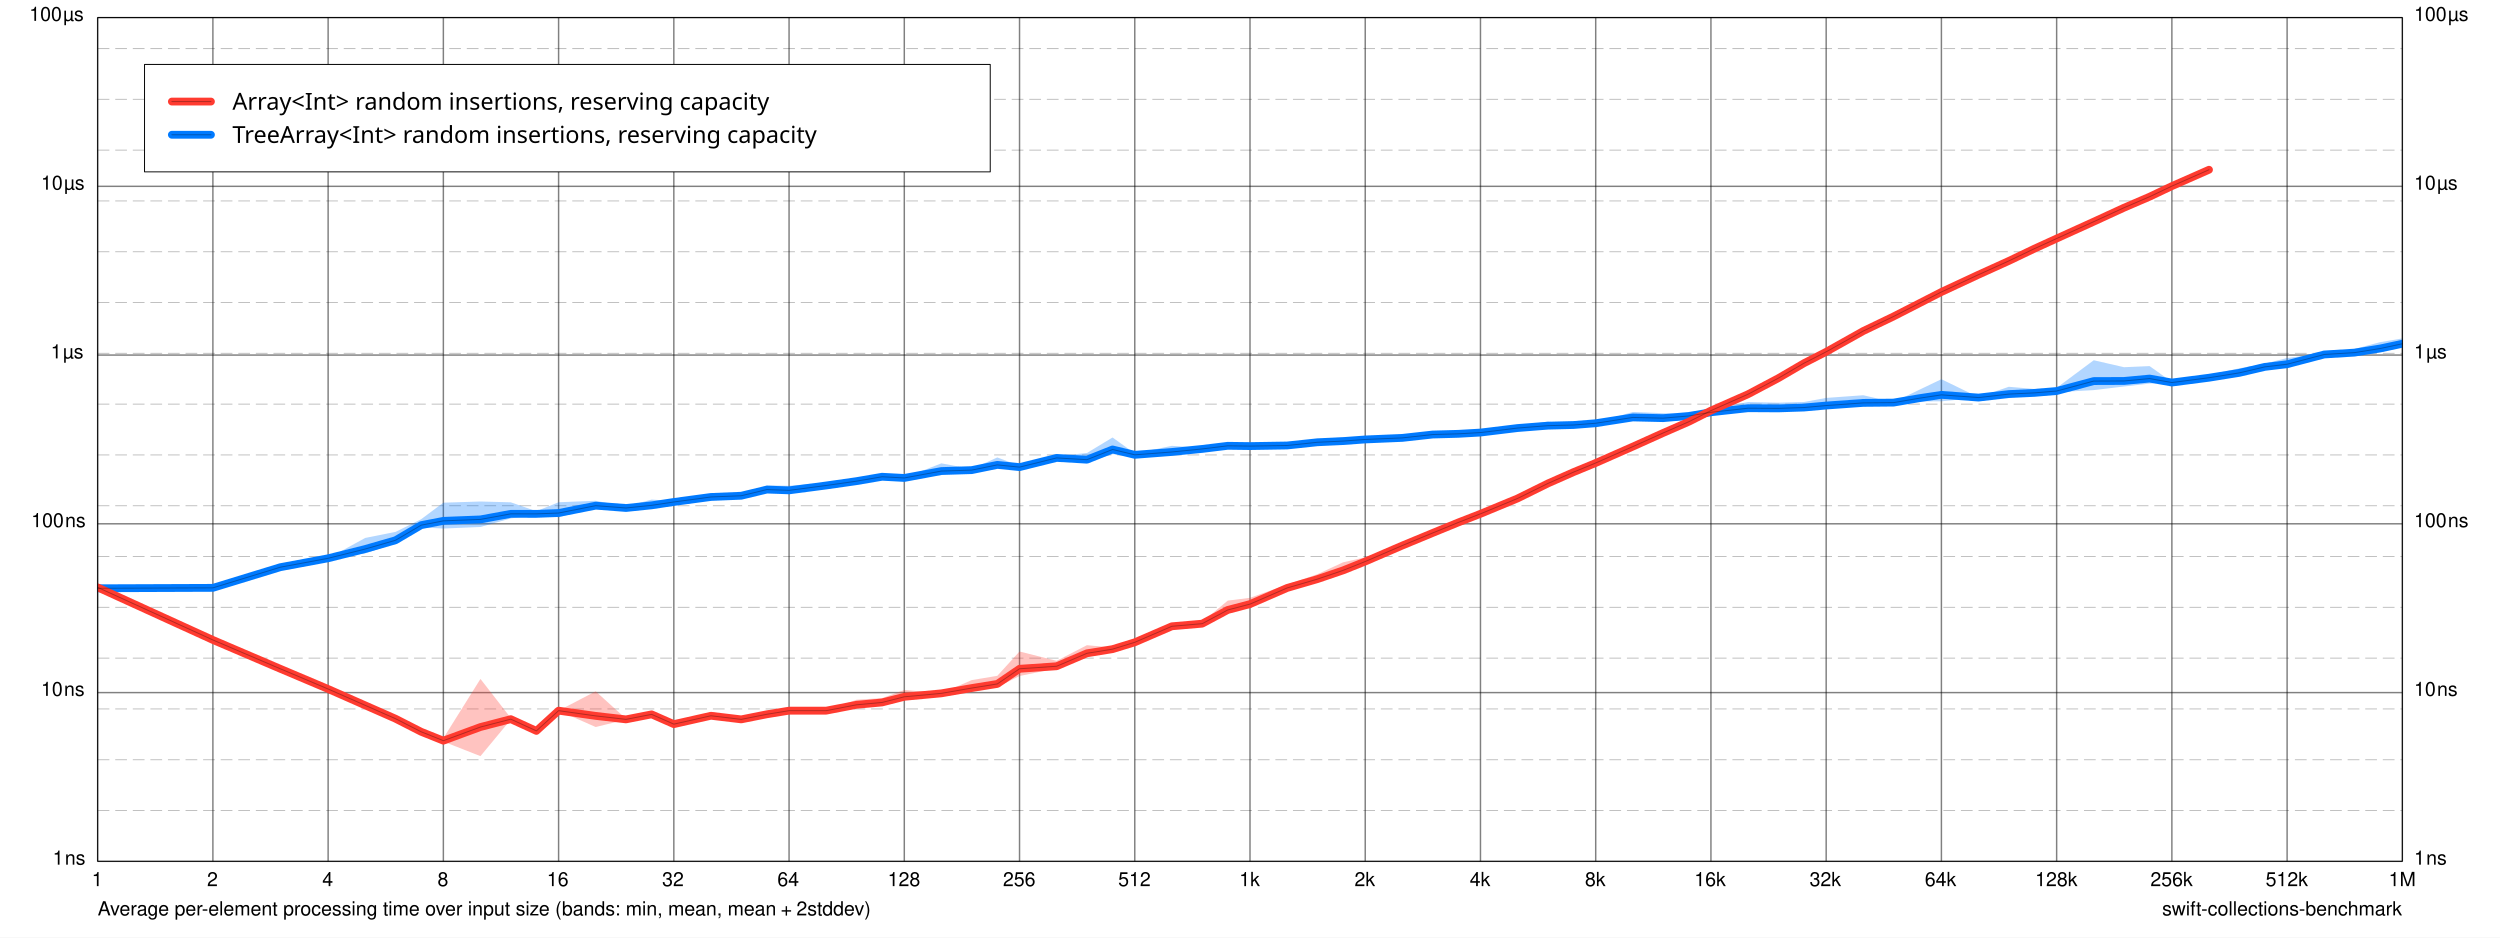
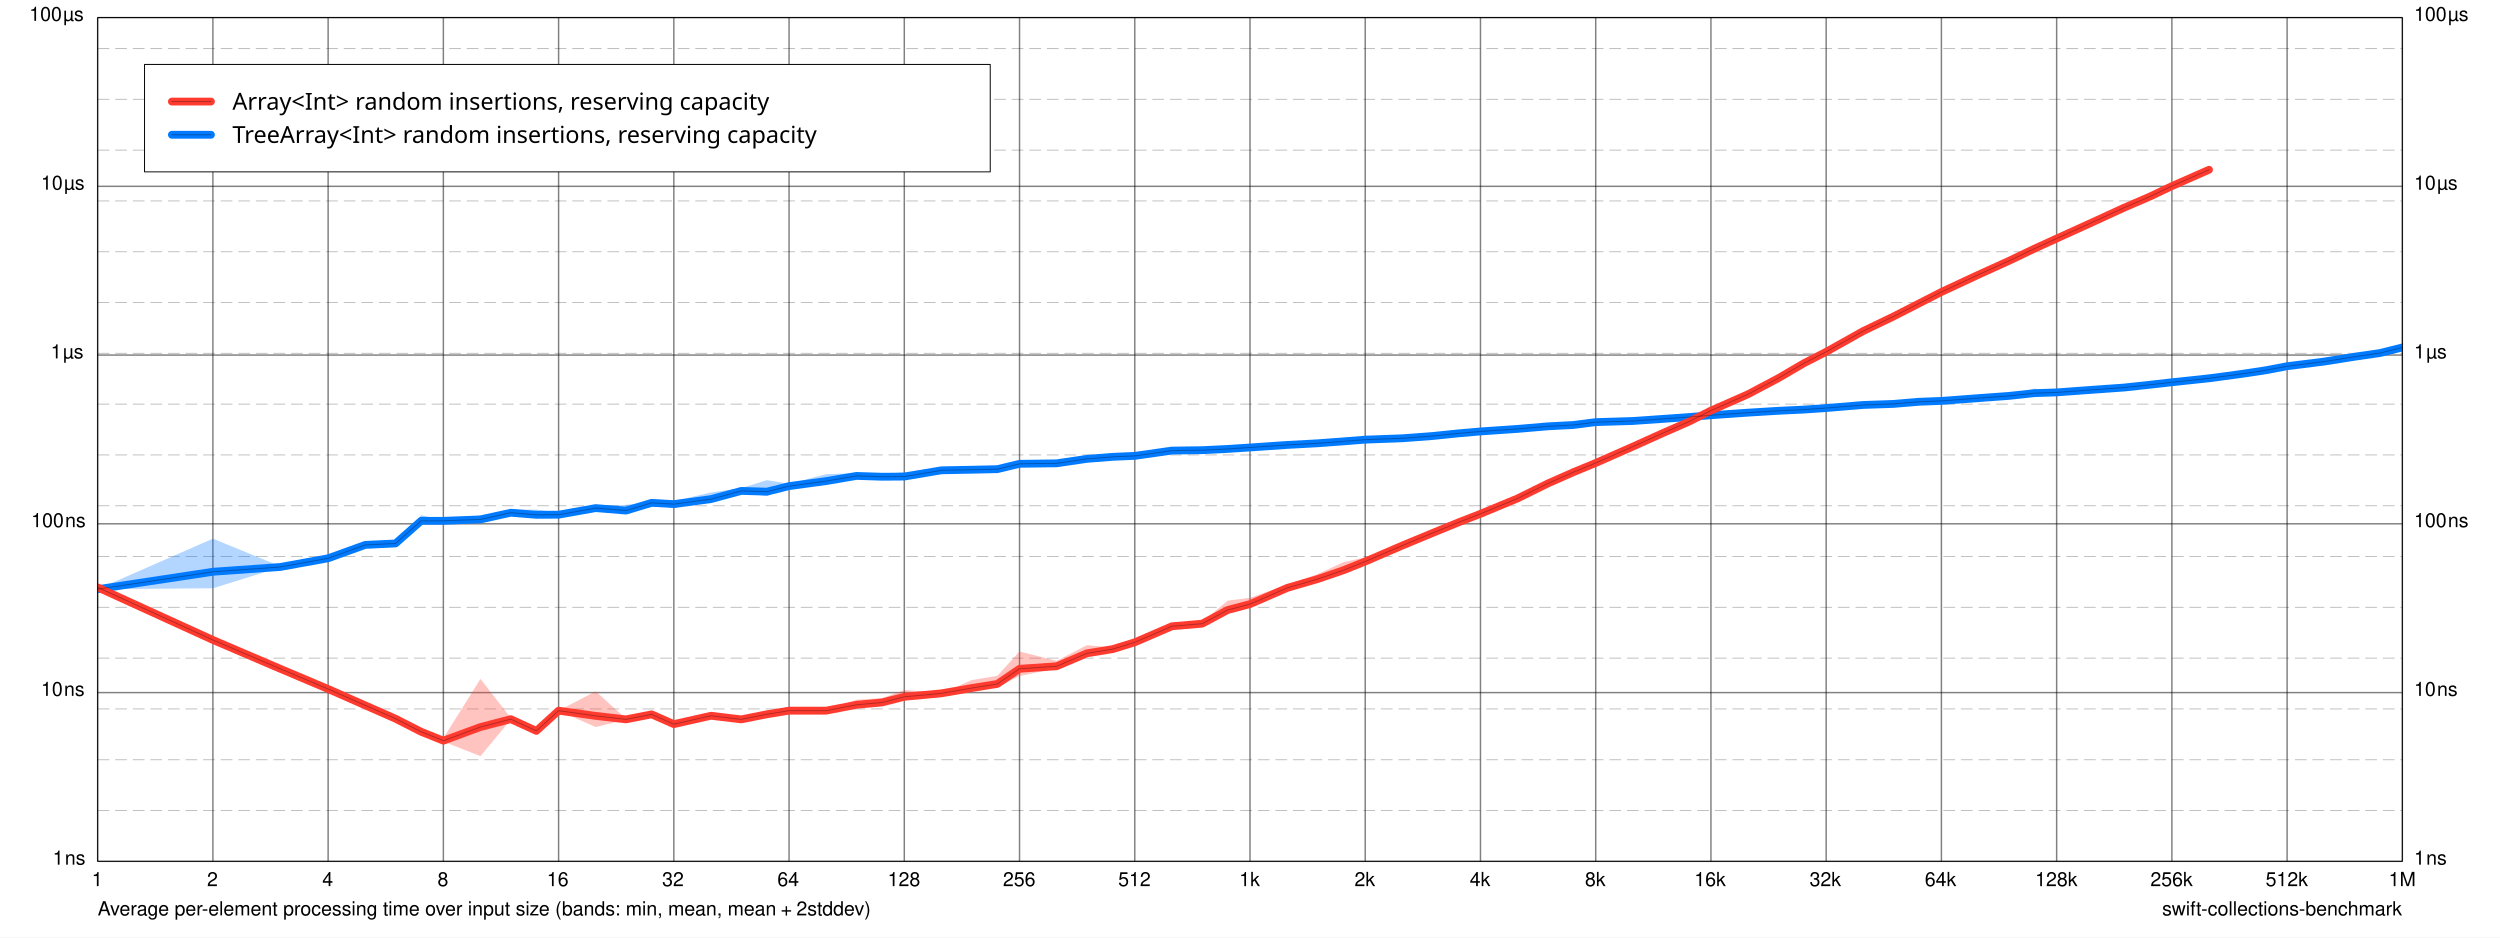
<svg xmlns="http://www.w3.org/2000/svg" xmlns:xlink="http://www.w3.org/1999/xlink" width="1280.0px" height="480.0px" viewBox="0.0 0.0 1280.0 480.0" version="1.1">
  <path d="M 0 0 L 0 480 L 1280 480 L 1280 0 z" fill="#FFFFFF" fill-opacity="1.0" stroke="none" />
  <text x="50" y="468.7" font-family="Helvetica" font-size="10" font-weight="normal" font-style="normal" fill="#000000" fill-opacity="1">Average per-element processing time over input size (bands: min, mean, mean + 2stddev)</text>
  <a xlink:href="https://github.com/apple/swift-collections-benchmark">
    <text x="1107" y="468.7" font-family="Helvetica" font-size="10" font-weight="normal" font-style="normal" fill="#000000" fill-opacity="1">swift-collections-benchmark</text>
  </a>
  <path d="M 50 9 L 50 441" fill="none" stroke-width="0.75" stroke="#000000" stroke-opacity="0.498" stroke-linecap="butt" stroke-linejoin="round" />
  <text x="47" y="453.7" font-family="Helvetica" font-size="10" font-weight="normal" font-style="normal" fill="#000000" fill-opacity="1">1</text>
  <path d="M 109 9 L 109 441" fill="none" stroke-width="0.75" stroke="#000000" stroke-opacity="0.498" stroke-linecap="butt" stroke-linejoin="round" />
  <text x="106" y="453.7" font-family="Helvetica" font-size="10" font-weight="normal" font-style="normal" fill="#000000" fill-opacity="1">2</text>
  <path d="M 168 9 L 168 441" fill="none" stroke-width="0.75" stroke="#000000" stroke-opacity="0.498" stroke-linecap="butt" stroke-linejoin="round" />
  <text x="165" y="453.7" font-family="Helvetica" font-size="10" font-weight="normal" font-style="normal" fill="#000000" fill-opacity="1">4</text>
  <path d="M 227 9 L 227 441" fill="none" stroke-width="0.75" stroke="#000000" stroke-opacity="0.498" stroke-linecap="butt" stroke-linejoin="round" />
  <text x="224" y="453.7" font-family="Helvetica" font-size="10" font-weight="normal" font-style="normal" fill="#000000" fill-opacity="1">8</text>
  <path d="M 286 9 L 286 441" fill="none" stroke-width="0.75" stroke="#000000" stroke-opacity="0.498" stroke-linecap="butt" stroke-linejoin="round" />
  <text x="280" y="453.7" font-family="Helvetica" font-size="10" font-weight="normal" font-style="normal" fill="#000000" fill-opacity="1">16</text>
  <path d="M 345 9 L 345 441" fill="none" stroke-width="0.75" stroke="#000000" stroke-opacity="0.498" stroke-linecap="butt" stroke-linejoin="round" />
  <text x="339" y="453.7" font-family="Helvetica" font-size="10" font-weight="normal" font-style="normal" fill="#000000" fill-opacity="1">32</text>
  <path d="M 404 9 L 404 441" fill="none" stroke-width="0.75" stroke="#000000" stroke-opacity="0.498" stroke-linecap="butt" stroke-linejoin="round" />
  <text x="398" y="453.7" font-family="Helvetica" font-size="10" font-weight="normal" font-style="normal" fill="#000000" fill-opacity="1">64</text>
  <path d="M 463 9 L 463 441" fill="none" stroke-width="0.75" stroke="#000000" stroke-opacity="0.498" stroke-linecap="butt" stroke-linejoin="round" />
  <text x="454.5" y="453.7" font-family="Helvetica" font-size="10" font-weight="normal" font-style="normal" fill="#000000" fill-opacity="1">128</text>
  <path d="M 522 9 L 522 441" fill="none" stroke-width="0.75" stroke="#000000" stroke-opacity="0.498" stroke-linecap="butt" stroke-linejoin="round" />
  <text x="513.5" y="453.7" font-family="Helvetica" font-size="10" font-weight="normal" font-style="normal" fill="#000000" fill-opacity="1">256</text>
  <path d="M 581 9 L 581 441" fill="none" stroke-width="0.75" stroke="#000000" stroke-opacity="0.498" stroke-linecap="butt" stroke-linejoin="round" />
  <text x="572.5" y="453.7" font-family="Helvetica" font-size="10" font-weight="normal" font-style="normal" fill="#000000" fill-opacity="1">512</text>
  <path d="M 640 9 L 640 441" fill="none" stroke-width="0.75" stroke="#000000" stroke-opacity="0.498" stroke-linecap="butt" stroke-linejoin="round" />
  <text x="634.5" y="453.7" font-family="Helvetica" font-size="10" font-weight="normal" font-style="normal" fill="#000000" fill-opacity="1">1k</text>
  <path d="M 699 9 L 699 441" fill="none" stroke-width="0.75" stroke="#000000" stroke-opacity="0.498" stroke-linecap="butt" stroke-linejoin="round" />
  <text x="693.5" y="453.7" font-family="Helvetica" font-size="10" font-weight="normal" font-style="normal" fill="#000000" fill-opacity="1">2k</text>
  <path d="M 758 9 L 758 441" fill="none" stroke-width="0.75" stroke="#000000" stroke-opacity="0.498" stroke-linecap="butt" stroke-linejoin="round" />
  <text x="752.5" y="453.7" font-family="Helvetica" font-size="10" font-weight="normal" font-style="normal" fill="#000000" fill-opacity="1">4k</text>
  <path d="M 817 9 L 817 441" fill="none" stroke-width="0.75" stroke="#000000" stroke-opacity="0.498" stroke-linecap="butt" stroke-linejoin="round" />
  <text x="811.5" y="453.7" font-family="Helvetica" font-size="10" font-weight="normal" font-style="normal" fill="#000000" fill-opacity="1">8k</text>
  <path d="M 876 9 L 876 441" fill="none" stroke-width="0.75" stroke="#000000" stroke-opacity="0.498" stroke-linecap="butt" stroke-linejoin="round" />
  <text x="867.5" y="453.7" font-family="Helvetica" font-size="10" font-weight="normal" font-style="normal" fill="#000000" fill-opacity="1">16k</text>
  <path d="M 935 9 L 935 441" fill="none" stroke-width="0.75" stroke="#000000" stroke-opacity="0.498" stroke-linecap="butt" stroke-linejoin="round" />
  <text x="926.5" y="453.7" font-family="Helvetica" font-size="10" font-weight="normal" font-style="normal" fill="#000000" fill-opacity="1">32k</text>
  <path d="M 994 9 L 994 441" fill="none" stroke-width="0.75" stroke="#000000" stroke-opacity="0.498" stroke-linecap="butt" stroke-linejoin="round" />
  <text x="985.5" y="453.7" font-family="Helvetica" font-size="10" font-weight="normal" font-style="normal" fill="#000000" fill-opacity="1">64k</text>
  <path d="M 1053 9 L 1053 441" fill="none" stroke-width="0.75" stroke="#000000" stroke-opacity="0.498" stroke-linecap="butt" stroke-linejoin="round" />
  <text x="1042" y="453.7" font-family="Helvetica" font-size="10" font-weight="normal" font-style="normal" fill="#000000" fill-opacity="1">128k</text>
  <path d="M 1112 9 L 1112 441" fill="none" stroke-width="0.75" stroke="#000000" stroke-opacity="0.498" stroke-linecap="butt" stroke-linejoin="round" />
  <text x="1101" y="453.7" font-family="Helvetica" font-size="10" font-weight="normal" font-style="normal" fill="#000000" fill-opacity="1">256k</text>
  <path d="M 1171 9 L 1171 441" fill="none" stroke-width="0.75" stroke="#000000" stroke-opacity="0.498" stroke-linecap="butt" stroke-linejoin="round" />
  <text x="1160" y="453.7" font-family="Helvetica" font-size="10" font-weight="normal" font-style="normal" fill="#000000" fill-opacity="1">512k</text>
  <path d="M 1230 9 L 1230 441" fill="none" stroke-width="0.75" stroke="#000000" stroke-opacity="0.498" stroke-linecap="butt" stroke-linejoin="round" />
  <text x="1223" y="453.7" font-family="Helvetica" font-size="10" font-weight="normal" font-style="normal" fill="#000000" fill-opacity="1">1M</text>
  <path d="M 50 441 L 1230 441" fill="none" stroke-width="0.75" stroke="#000000" stroke-opacity="0.498" stroke-linecap="butt" stroke-linejoin="round" />
  <text x="27" y="442.7" font-family="Helvetica" font-size="10" font-weight="normal" font-style="normal" fill="#000000" fill-opacity="1">1 ns</text>
  <text x="1236" y="442.7" font-family="Helvetica" font-size="10" font-weight="normal" font-style="normal" fill="#000000" fill-opacity="1">1 ns</text>
  <path d="M 50 354.6 L 1230 354.6" fill="none" stroke-width="0.75" stroke="#000000" stroke-opacity="0.498" stroke-linecap="butt" stroke-linejoin="round" />
  <text x="21" y="356.3" font-family="Helvetica" font-size="10" font-weight="normal" font-style="normal" fill="#000000" fill-opacity="1">10 ns</text>
  <text x="1236" y="356.3" font-family="Helvetica" font-size="10" font-weight="normal" font-style="normal" fill="#000000" fill-opacity="1">10 ns</text>
  <path d="M 50 268.2 L 1230 268.2" fill="none" stroke-width="0.75" stroke="#000000" stroke-opacity="0.498" stroke-linecap="butt" stroke-linejoin="round" />
  <text x="16" y="269.9" font-family="Helvetica" font-size="10" font-weight="normal" font-style="normal" fill="#000000" fill-opacity="1">100 ns</text>
  <text x="1236" y="269.9" font-family="Helvetica" font-size="10" font-weight="normal" font-style="normal" fill="#000000" fill-opacity="1">100 ns</text>
  <path d="M 50 181.8 L 1230 181.8" fill="none" stroke-width="0.75" stroke="#000000" stroke-opacity="0.498" stroke-linecap="butt" stroke-linejoin="round" />
  <text x="26" y="183.5" font-family="Helvetica" font-size="10" font-weight="normal" font-style="normal" fill="#000000" fill-opacity="1">1 µs</text>
  <text x="1236" y="183.5" font-family="Helvetica" font-size="10" font-weight="normal" font-style="normal" fill="#000000" fill-opacity="1">1 µs</text>
  <path d="M 50 95.4 L 1230 95.4" fill="none" stroke-width="0.75" stroke="#000000" stroke-opacity="0.498" stroke-linecap="butt" stroke-linejoin="round" />
  <text x="21" y="97.1" font-family="Helvetica" font-size="10" font-weight="normal" font-style="normal" fill="#000000" fill-opacity="1">10 µs</text>
  <text x="1236" y="97.1" font-family="Helvetica" font-size="10" font-weight="normal" font-style="normal" fill="#000000" fill-opacity="1">10 µs</text>
  <path d="M 50 9 L 1230 9" fill="none" stroke-width="0.75" stroke="#000000" stroke-opacity="0.498" stroke-linecap="butt" stroke-linejoin="round" />
  <text x="15" y="10.7" font-family="Helvetica" font-size="10" font-weight="normal" font-style="normal" fill="#000000" fill-opacity="1">100 µs</text>
  <text x="1236" y="10.7" font-family="Helvetica" font-size="10" font-weight="normal" font-style="normal" fill="#000000" fill-opacity="1">100 µs</text>
  <path d="M 50 414.99 L 1230 414.99" fill="none" stroke-width="0.5" stroke="#000000" stroke-opacity="0.259" stroke-linecap="butt" stroke-linejoin="round" stroke-dasharray="6 3" stroke-dashoffset="0" />
  <path d="M 50 388.98 L 1230 388.98" fill="none" stroke-width="0.5" stroke="#000000" stroke-opacity="0.259" stroke-linecap="butt" stroke-linejoin="round" stroke-dasharray="6 3" stroke-dashoffset="0" />
  <path d="M 50 362.97 L 1230 362.97" fill="none" stroke-width="0.5" stroke="#000000" stroke-opacity="0.259" stroke-linecap="butt" stroke-linejoin="round" stroke-dasharray="6 3" stroke-dashoffset="0" />
  <path d="M 50 336.96 L 1230 336.96" fill="none" stroke-width="0.5" stroke="#000000" stroke-opacity="0.259" stroke-linecap="butt" stroke-linejoin="round" stroke-dasharray="6 3" stroke-dashoffset="0" />
  <path d="M 50 310.96 L 1230 310.96" fill="none" stroke-width="0.5" stroke="#000000" stroke-opacity="0.259" stroke-linecap="butt" stroke-linejoin="round" stroke-dasharray="6 3" stroke-dashoffset="0" />
  <path d="M 50 284.95 L 1230 284.95" fill="none" stroke-width="0.5" stroke="#000000" stroke-opacity="0.259" stroke-linecap="butt" stroke-linejoin="round" stroke-dasharray="6 3" stroke-dashoffset="0" />
  <path d="M 50 258.94 L 1230 258.94" fill="none" stroke-width="0.5" stroke="#000000" stroke-opacity="0.259" stroke-linecap="butt" stroke-linejoin="round" stroke-dasharray="6 3" stroke-dashoffset="0" />
  <path d="M 50 232.93 L 1230 232.93" fill="none" stroke-width="0.5" stroke="#000000" stroke-opacity="0.259" stroke-linecap="butt" stroke-linejoin="round" stroke-dasharray="6 3" stroke-dashoffset="0" />
  <path d="M 50 206.92 L 1230 206.92" fill="none" stroke-width="0.5" stroke="#000000" stroke-opacity="0.259" stroke-linecap="butt" stroke-linejoin="round" stroke-dasharray="6 3" stroke-dashoffset="0" />
  <path d="M 50 180.91 L 1230 180.91" fill="none" stroke-width="0.5" stroke="#000000" stroke-opacity="0.259" stroke-linecap="butt" stroke-linejoin="round" stroke-dasharray="6 3" stroke-dashoffset="0" />
  <path d="M 50 154.9 L 1230 154.9" fill="none" stroke-width="0.5" stroke="#000000" stroke-opacity="0.259" stroke-linecap="butt" stroke-linejoin="round" stroke-dasharray="6 3" stroke-dashoffset="0" />
  <path d="M 50 128.89 L 1230 128.89" fill="none" stroke-width="0.5" stroke="#000000" stroke-opacity="0.259" stroke-linecap="butt" stroke-linejoin="round" stroke-dasharray="6 3" stroke-dashoffset="0" />
  <path d="M 50 102.88 L 1230 102.88" fill="none" stroke-width="0.5" stroke="#000000" stroke-opacity="0.259" stroke-linecap="butt" stroke-linejoin="round" stroke-dasharray="6 3" stroke-dashoffset="0" />
  <path d="M 50 76.874 L 1230 76.874" fill="none" stroke-width="0.5" stroke="#000000" stroke-opacity="0.259" stroke-linecap="butt" stroke-linejoin="round" stroke-dasharray="6 3" stroke-dashoffset="0" />
  <path d="M 50 50.865 L 1230 50.865" fill="none" stroke-width="0.5" stroke="#000000" stroke-opacity="0.259" stroke-linecap="butt" stroke-linejoin="round" stroke-dasharray="6 3" stroke-dashoffset="0" />
  <path d="M 50 24.856 L 1230 24.856" fill="none" stroke-width="0.5" stroke="#000000" stroke-opacity="0.259" stroke-linecap="butt" stroke-linejoin="round" stroke-dasharray="6 3" stroke-dashoffset="0" />
  <path d="M 74 33 L 74 88 L 507 88 L 507 33 z" fill="#FFFFFF" fill-opacity="1.0" stroke="none" />
  <clipPath id="clip-0">
    <path d="M 50 9 L 50 441 L 1230 441 L 1230 9 z" />
  </clipPath>
  <g clip-path="url(#clip-0)">
-     <path d="M 50 299.94L 109 300.35L 143.51 290.41L 168 285.84L 186.99 275.42L 202.51 272.33L 215.63 265.84L 227 257.37L 245.99 256.77L 261.51 257.18L 274.63 261.73L 286 257.15L 304.99 256.4L 320.51 259.35L 333.63 255.78L 345 256.5L 363.99 253.32L 379.51 253.82L 392.63 248.5L 404 248.73L 422.99 246.97L 438.51 245.46L 451.63 243.89L 463 244.62L 481.99 237.23L 497.51 240.15L 510.63 234.2L 522 238.53L 540.99 233.56L 556.51 231.93L 569.63 223.99L 581 232.15L 599.99 228.27L 615.51 229.3L 628.63 227.07L 640 226.84L 658.99 227.2L 674.51 224.95L 687.63 223.95L 699 224.63L 717.99 224.02L 733.51 222.29L 746.63 220.82L 758 220.65L 776.99 218.26L 792.51 215.85L 805.63 217.44L 817 216.39L 835.99 210.93L 851.51 211.58L 864.63 211.88L 876 209.4L 894.99 205.85L 910.51 206.18L 923.63 205.82L 935 203.73L 953.99 202.36L 969.51 205.95L 982.63 199.59L 994 194.16L 1013 203.38L 1028.5 198.03L 1041.6 199.15L 1053 198.57L 1072 184.44L 1087.5 188.01L 1100.6 187.44L 1112 195.55L 1131 191.91L 1146.5 188.58L 1159.6 186.2L 1171 183.28L 1190 180.95L 1205.5 178.68L 1218.6 175.19L 1230 173.27L 1230 177.02L 1218.6 179.66L 1205.5 181.22L 1190 181.69L 1171 187.68L 1159.6 188.43L 1146.5 191.78L 1131 193.95L 1112 195.97L 1100.6 196.38L 1087.5 197.89L 1072 199.74L 1053 200.79L 1041.6 201.88L 1028.5 203.18L 1013 203.62L 994 205.47L 982.63 205.54L 969.51 206.19L 953.99 207.77L 935 209.12L 923.63 209.72L 910.51 210.18L 894.99 210.17L 876 211.7L 864.63 213.37L 851.51 215.02L 835.99 214.77L 817 216.82L 805.63 217.65L 792.51 218.71L 776.99 219.48L 758 221.76L 746.63 222.59L 733.51 222.55L 717.99 224.27L 699 225.13L 687.63 226.51L 674.51 226.98L 658.99 228.41L 640 228.97L 628.63 228.67L 615.51 230.04L 599.99 232.59L 581 233.13L 569.63 232.57L 556.51 236.66L 540.99 234.77L 522 239.39L 510.63 239.47L 497.51 240.89L 481.99 242.68L 463 244.74L 451.63 244.17L 438.51 246.66L 422.99 249.15L 404 251.93L 392.63 251.45L 379.51 253.82L 363.99 254.86L 345 257.19L 333.63 259.83L 320.51 260.36L 304.99 259.83L 286 264.84L 274.63 263.59L 261.51 265.43L 245.99 269.81L 227 270.62L 215.63 270.01L 202.51 278.25L 186.99 283.34L 168 285.84L 143.51 290.41L 109 301.2L 50 301.66" fill="#007AFF" fill-opacity="0.302" stroke="none" />
+     <path d="M 50 301.66L 109 275.78L 143.51 289.98L 168 285.84L 186.99 278.99L 202.51 278.25L 215.63 263.78L 227 266.6L 245.99 263.9L 261.51 260.96L 274.63 260.9L 286 262.28L 304.99 259.26L 320.51 258.48L 333.63 256.86L 345 256.56L 363.99 252.16L 379.51 249.91L 392.63 245.85L 404 247.67L 422.99 242.79L 438.51 242.26L 451.63 242.67L 463 241.8L 481.99 239.36L 497.51 239.1L 510.63 239.15L 522 236.38L 540.99 236.41L 556.51 234.22L 569.63 231.94L 581 232.26L 599.99 229.29L 615.51 229L 628.63 229.12L 640 228.03L 658.99 226.93L 674.51 226.05L 687.63 225.74L 699 223.01L 717.99 224.11L 733.51 222.53L 746.63 221.37L 758 220.23L 776.99 218.57L 792.51 218.19L 805.63 216.98L 817 215.03L 835.99 215.34L 851.51 213.9L 864.63 212.62L 876 212.29L 894.99 211.26L 910.51 209.26L 923.63 208.57L 935 208.62L 953.99 206.84L 969.51 206.41L 982.63 205.16L 994 204.97L 1013 203.69L 1028.5 202.44L 1041.6 198.92L 1053 200.89L 1072 198.97L 1087.5 197.8L 1100.6 195.93L 1112 195.69L 1131 193.2L 1146.5 190.57L 1159.6 189.57L 1171 187.16L 1190 185.02L 1205.5 181.15L 1218.6 180.72L 1230 177.37L 1230 178.1L 1218.6 180.75L 1205.5 183.19L 1190 185.16L 1171 187.63L 1159.6 189.7L 1146.5 191.99L 1131 193.87L 1112 195.72L 1100.6 197.39L 1087.5 198.64L 1072 199.72L 1053 200.91L 1041.6 202.18L 1028.5 202.8L 1013 203.89L 994 205.37L 982.63 205.89L 969.51 206.94L 953.99 207.52L 935 209.03L 923.63 210.1L 910.51 210.72L 894.99 211.29L 876 212.71L 864.63 213.89L 851.51 214.67L 835.99 215.62L 817 216.52L 805.63 217.8L 792.51 218.31L 776.99 219.96L 758 221.14L 746.63 222.08L 733.51 223.49L 717.99 224.51L 699 225.87L 687.63 226.09L 674.51 227.31L 658.99 228.13L 640 229.5L 628.63 230.12L 615.51 231.03L 599.99 231.21L 581 233.82L 569.63 234.62L 556.51 235.18L 540.99 237.51L 522 237.86L 510.63 240.59L 497.51 241.01L 481.99 241.32L 463 244.81L 451.63 244.61L 438.51 244.18L 422.99 247.65L 404 249.32L 392.63 254.05L 379.51 251.87L 363.99 256.83L 345 258.67L 333.63 257.66L 320.51 262.52L 304.99 260.46L 286 263.97L 274.63 264.57L 261.51 263.09L 245.99 266.69L 227 266.68L 215.63 267.72L 202.51 278.25L 186.99 278.99L 168 285.84L 143.51 290.41L 109 301.2L 50 301.66" fill="#007AFF" fill-opacity="0.302" stroke="none" />
    <path d="M 50 300.75L 109 327.66L 143.51 341.17L 168 352.77L 186.99 361.14L 202.51 367.98L 215.63 374.67L 227 377.97L 245.99 347.61L 261.51 367.58L 274.63 374.22L 286 363.86L 304.99 353.95L 320.51 368L 333.63 365.75L 345 370.76L 363.99 366.29L 379.51 368.32L 392.63 365.58L 404 363.86L 422.99 363.86L 438.51 358.27L 451.63 357.44L 463 353.28L 481.99 354.96L 497.51 348.21L 510.63 346.02L 522 333.56L 540.99 338.34L 556.51 330.34L 569.63 331.55L 581 327.58L 599.99 319.15L 615.51 318.43L 628.63 307.5L 640 306.08L 658.99 299.3L 674.51 294L 687.63 287.92L 699 285.33L 717.99 278.97L 733.51 271.83L 746.63 267.14L 758 262.73L 776.99 254.29L 792.51 247.05L 805.63 241.66L 817 237L 835.99 227.57L 851.51 221.32L 864.63 215.38L 876 208.36L 894.99 201.57L 910.51 193.26L 923.63 185.3L 935 180.09L 953.99 168.41L 969.51 161.75L 982.63 154.82L 994 148.94L 1013 140.43L 1028.5 133.27L 1041.6 126.87L 1053 121.91L 1072 113.48L 1087.5 105.99L 1100.6 100.34L 1112 94.422L 1131 86.914L 1131 86.914L 1112 95.601L 1100.6 100.84L 1087.5 106.48L 1072 113.49L 1053 122.2L 1041.6 127.49L 1028.5 133.72L 1013 140.7L 994 149.68L 982.63 155.48L 969.51 162.12L 953.99 169.87L 935 180.15L 923.63 186.2L 910.51 193.76L 894.99 201.93L 876 210.91L 864.63 216.15L 851.51 221.81L 835.99 229.06L 817 237.06L 805.63 241.75L 792.51 247.71L 776.99 255.52L 758 263.19L 746.63 267.63L 733.51 273.26L 717.99 279.43L 699 288.28L 687.63 293.61L 674.51 297.44L 658.99 301.67L 640 310.5L 628.63 314.15L 615.51 319.64L 599.99 321.21L 581 329.32L 569.63 332.65L 556.51 336.07L 540.99 342.15L 522 346.13L 510.63 351.75L 497.51 353.85L 481.99 355L 463 358.07L 451.63 360.46L 438.51 361.82L 422.99 363.86L 404 363.86L 392.63 365.75L 379.51 368.32L 363.99 366.54L 345 370.76L 333.63 365.75L 320.51 368.43L 304.99 372.24L 286 363.86L 274.63 374.22L 261.51 368.43L 245.99 387.15L 227 379.68L 215.63 374.67L 202.51 367.98L 186.99 361.14L 168 352.77L 143.51 342.88L 109 327.66L 50 300.75" fill="#FF3B30" fill-opacity="0.302" stroke="none" />
-     <path d="M 50 301.2L 109 300.98L 143.51 290.41L 168 285.84L 186.99 281.1L 202.51 276.61L 215.63 268.88L 227 266.68L 245.99 265.94L 261.51 263.09L 274.63 263.1L 286 262.67L 304.99 258.9L 320.51 260.09L 333.63 258.73L 345 257.01L 363.99 254.45L 379.51 253.82L 392.63 250.66L 404 251.06L 422.99 248.57L 438.51 246.35L 451.63 244.1L 463 244.71L 481.99 241.18L 497.51 240.7L 510.63 238.02L 522 239.17L 540.99 234.45L 556.51 235.36L 569.63 230.13L 581 232.87L 599.99 231.41L 615.51 229.85L 628.63 228.25L 640 228.4L 658.99 228.09L 674.51 226.44L 687.63 225.83L 699 225L 717.99 224.2L 733.51 222.48L 746.63 222.12L 758 221.47L 776.99 219.16L 792.51 217.94L 805.63 217.6L 817 216.7L 835.99 213.73L 851.51 214.09L 864.63 212.98L 876 211.08L 894.99 209L 910.51 209.09L 923.63 208.66L 935 207.64L 953.99 206.28L 969.51 206.13L 982.63 203.89L 994 202.17L 1013 203.56L 1028.5 201.77L 1041.6 201.15L 1053 200.2L 1072 195.11L 1087.5 195.05L 1100.6 193.83L 1112 195.86L 1131 193.4L 1146.5 190.91L 1159.6 187.84L 1171 186.48L 1190 181.49L 1205.5 180.54L 1218.6 178.44L 1230 176.01" fill="none" stroke-width="4" stroke="#007AFF" stroke-opacity="1" stroke-linecap="round" stroke-linejoin="round" />
+     <path d="M 50 301.66L 109 292.74L 143.51 290.29L 168 285.84L 186.99 278.99L 202.51 278.25L 215.63 266.65L 227 266.66L 245.99 265.94L 261.51 262.52L 274.63 263.58L 286 263.52L 304.99 260.14L 320.51 261.42L 333.63 257.45L 345 258.11L 363.99 255.55L 379.51 251.35L 392.63 251.73L 404 248.89L 422.99 246.32L 438.51 243.67L 451.63 244.09L 463 244L 481.99 240.8L 497.51 240.5L 510.63 240.21L 522 237.47L 540.99 237.22L 556.51 234.93L 569.63 233.9L 581 233.41L 599.99 230.7L 615.51 230.49L 628.63 229.85L 640 229.11L 658.99 227.81L 674.51 226.97L 687.63 226L 699 225.1L 717.99 224.4L 733.51 223.24L 746.63 221.89L 758 220.9L 776.99 219.6L 792.51 218.28L 805.63 217.59L 817 216.13L 835.99 215.55L 851.51 214.47L 864.63 213.55L 876 212.6L 894.99 211.28L 910.51 210.33L 923.63 209.7L 935 208.92L 953.99 207.34L 969.51 206.8L 982.63 205.7L 994 205.27L 1013 203.84L 1028.5 202.71L 1041.6 201.3L 1053 200.91L 1072 199.52L 1087.5 198.42L 1100.6 197.01L 1112 195.72L 1131 193.69L 1146.5 191.61L 1159.6 189.66L 1171 187.5L 1190 185.12L 1205.5 182.65L 1218.6 180.75L 1230 177.9" fill="none" stroke-width="4" stroke="#007AFF" stroke-opacity="1" stroke-linecap="round" stroke-linejoin="round" />
    <path d="M 50 300.75L 109 327.66L 143.51 342.42L 168 352.77L 186.99 361.14L 202.51 367.98L 215.63 374.67L 227 379.23L 245.99 372.24L 261.51 368.21L 274.63 374.22L 286 363.86L 304.99 366.54L 320.51 368.32L 333.63 365.75L 345 370.76L 363.99 366.47L 379.51 368.32L 392.63 365.71L 404 363.86L 422.99 363.86L 438.51 360.86L 451.63 359.65L 463 356.76L 481.99 354.99L 497.51 352.29L 510.63 350.17L 522 342.42L 540.99 341.12L 556.51 334.49L 569.63 332.36L 581 328.86L 599.99 320.66L 615.51 319.32L 628.63 312.29L 640 309.3L 658.99 301.04L 674.51 296.51L 687.63 292.04L 699 287.49L 717.99 279.31L 733.51 272.88L 746.63 267.5L 758 263.07L 776.99 255.2L 792.51 247.53L 805.63 241.73L 817 237.04L 835.99 228.67L 851.51 221.68L 864.63 215.94L 876 210.23L 894.99 201.84L 910.51 193.63L 923.63 185.96L 935 180.13L 953.99 169.48L 969.51 162.02L 982.63 155.31L 994 149.49L 1013 140.63L 1028.5 133.6L 1041.6 127.33L 1053 122.12L 1072 113.49L 1087.5 106.35L 1100.6 100.71L 1112 95.289L 1131 86.914" fill="none" stroke-width="4" stroke="#FF3B30" stroke-opacity="1" stroke-linecap="round" stroke-linejoin="round" />
-     <path d="M 50 301.2L 109 300.98L 143.51 290.41L 168 285.84L 186.99 281.1L 202.51 276.61L 215.63 268.88L 227 266.68L 245.99 265.94L 261.51 263.09L 274.63 263.1L 286 262.67L 304.99 258.9L 320.51 260.09L 333.63 258.73L 345 257.01L 363.99 254.45L 379.51 253.82L 392.63 250.66L 404 251.06L 422.99 248.57L 438.51 246.35L 451.63 244.1L 463 244.71L 481.99 241.18L 497.51 240.7L 510.63 238.02L 522 239.17L 540.99 234.45L 556.51 235.36L 569.63 230.13L 581 232.87L 599.99 231.41L 615.51 229.85L 628.63 228.25L 640 228.4L 658.99 228.09L 674.51 226.44L 687.63 225.83L 699 225L 717.99 224.2L 733.51 222.48L 746.63 222.12L 758 221.47L 776.99 219.16L 792.51 217.94L 805.63 217.6L 817 216.7L 835.99 213.73L 851.51 214.09L 864.63 212.98L 876 211.08L 894.99 209L 910.51 209.09L 923.63 208.66L 935 207.64L 953.99 206.28L 969.51 206.13L 982.63 203.89L 994 202.17L 1013 203.56L 1028.5 201.77L 1041.6 201.15L 1053 200.2L 1072 195.11L 1087.5 195.05L 1100.6 193.83L 1112 195.86L 1131 193.4L 1146.5 190.91L 1159.6 187.84L 1171 186.48L 1190 181.49L 1205.5 180.54L 1218.6 178.44L 1230 176.01" fill="none" stroke-width="0.5" stroke="#000000" stroke-opacity="0.302" stroke-linecap="round" stroke-linejoin="round" />
+     <path d="M 50 301.66L 109 292.74L 143.51 290.29L 168 285.84L 186.99 278.99L 202.51 278.25L 215.63 266.65L 227 266.66L 245.99 265.94L 261.51 262.52L 274.63 263.58L 286 263.52L 304.99 260.14L 320.51 261.42L 333.63 257.45L 345 258.11L 363.99 255.55L 379.51 251.35L 392.63 251.73L 404 248.89L 422.99 246.32L 438.51 243.67L 451.63 244.09L 463 244L 481.99 240.8L 497.51 240.5L 510.63 240.21L 522 237.47L 540.99 237.22L 556.51 234.93L 569.63 233.9L 581 233.41L 599.99 230.7L 615.51 230.49L 628.63 229.85L 640 229.11L 658.99 227.81L 674.51 226.97L 687.63 226L 699 225.1L 717.99 224.4L 733.51 223.24L 746.63 221.89L 758 220.9L 776.99 219.6L 792.51 218.28L 805.63 217.59L 817 216.13L 835.99 215.55L 851.51 214.47L 864.63 213.55L 876 212.6L 894.99 211.28L 910.51 210.33L 923.63 209.7L 935 208.92L 953.99 207.34L 969.51 206.8L 982.63 205.7L 994 205.27L 1013 203.84L 1028.5 202.71L 1041.6 201.3L 1053 200.91L 1072 199.52L 1087.5 198.42L 1100.6 197.01L 1112 195.72L 1131 193.69L 1146.5 191.61L 1159.6 189.66L 1171 187.5L 1190 185.12L 1205.5 182.65L 1218.6 180.75L 1230 177.9" fill="none" stroke-width="0.5" stroke="#000000" stroke-opacity="0.302" stroke-linecap="round" stroke-linejoin="round" />
    <path d="M 50 300.75L 109 327.66L 143.51 342.42L 168 352.77L 186.99 361.14L 202.51 367.98L 215.63 374.67L 227 379.23L 245.99 372.24L 261.51 368.21L 274.63 374.22L 286 363.86L 304.99 366.54L 320.51 368.32L 333.63 365.75L 345 370.76L 363.99 366.47L 379.51 368.32L 392.63 365.71L 404 363.86L 422.99 363.86L 438.51 360.86L 451.63 359.65L 463 356.76L 481.99 354.99L 497.51 352.29L 510.63 350.17L 522 342.42L 540.99 341.12L 556.51 334.49L 569.63 332.36L 581 328.86L 599.99 320.66L 615.51 319.32L 628.63 312.29L 640 309.3L 658.99 301.04L 674.51 296.51L 687.63 292.04L 699 287.49L 717.99 279.31L 733.51 272.88L 746.63 267.5L 758 263.07L 776.99 255.2L 792.51 247.53L 805.63 241.73L 817 237.04L 835.99 228.67L 851.51 221.68L 864.63 215.94L 876 210.23L 894.99 201.84L 910.51 193.63L 923.63 185.96L 935 180.13L 953.99 169.48L 969.51 162.02L 982.63 155.31L 994 149.49L 1013 140.63L 1028.5 133.6L 1041.6 127.33L 1053 122.12L 1072 113.49L 1087.5 106.35L 1100.6 100.71L 1112 95.289L 1131 86.914" fill="none" stroke-width="0.5" stroke="#000000" stroke-opacity="0.302" stroke-linecap="round" stroke-linejoin="round" />
  </g>
  <path d="M 74 33 L 74 88 L 507 88 L 507 33 z" fill="#FFFFFF" fill-opacity="0.702" stroke-width="0.5" stroke="#000000" stroke-opacity="1" stroke-linecap="round" stroke-linejoin="round" />
  <path d="M 88 52 L 108 52" fill="none" stroke-width="4" stroke="#FF3B30" stroke-opacity="1" stroke-linecap="round" stroke-linejoin="round" />
  <path d="M 88 52 L 108 52" fill="none" stroke-width="0.5" stroke="#000000" stroke-opacity="0.302" stroke-linecap="round" stroke-linejoin="round" />
  <text x="119" y="56.17" font-family="Menlo" font-size="12" font-weight="normal" font-style="normal" fill="#000000" fill-opacity="1">Array&lt;Int&gt; random insertions, reserving capacity</text>
  <path d="M 88 69 L 108 69" fill="none" stroke-width="4" stroke="#007AFF" stroke-opacity="1" stroke-linecap="round" stroke-linejoin="round" />
  <path d="M 88 69 L 108 69" fill="none" stroke-width="0.5" stroke="#000000" stroke-opacity="0.302" stroke-linecap="round" stroke-linejoin="round" />
  <text x="119" y="73.17" font-family="Menlo" font-size="12" font-weight="normal" font-style="normal" fill="#000000" fill-opacity="1">TreeArray&lt;Int&gt; random insertions, reserving capacity</text>
  <path d="M 50 9 L 50 441 L 1230 441 L 1230 9 z" fill="none" stroke-width="0.5" stroke="#000000" stroke-opacity="1" stroke-linecap="round" stroke-linejoin="round" />
</svg>
